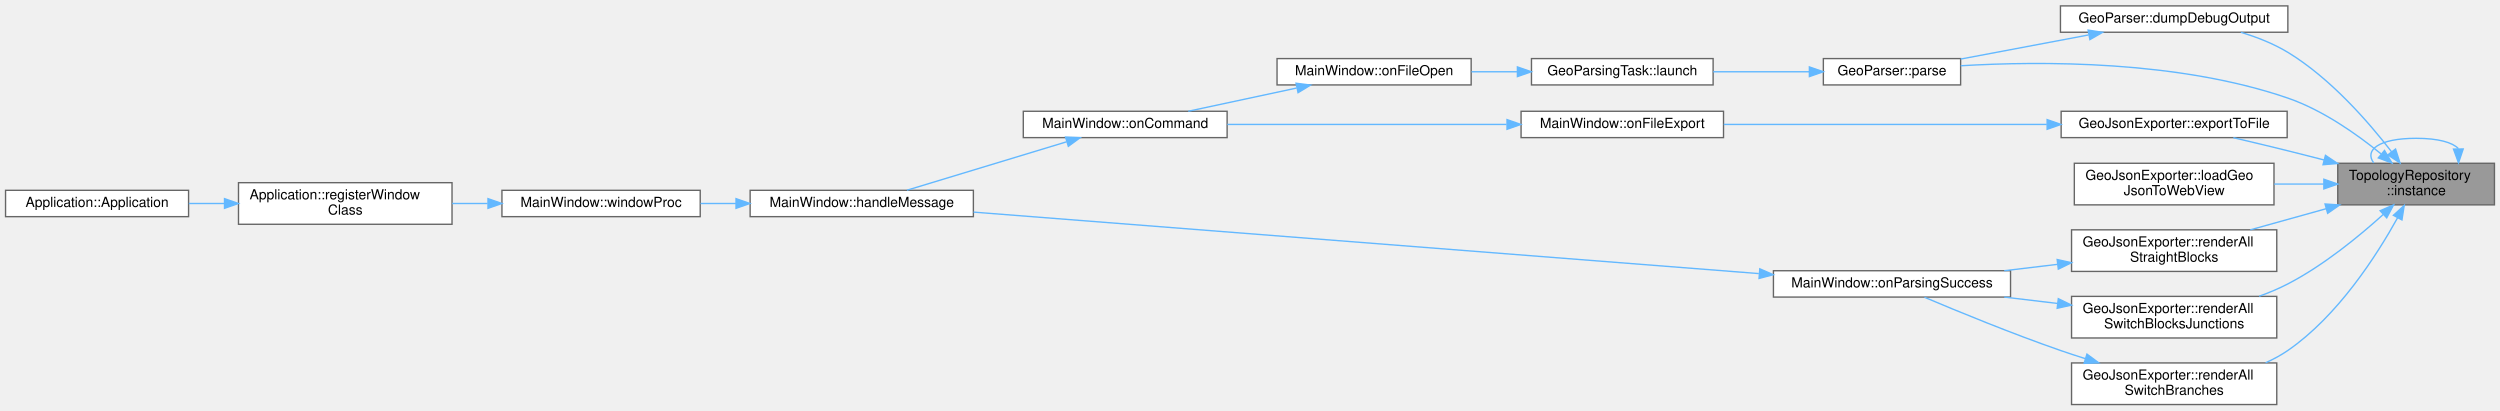
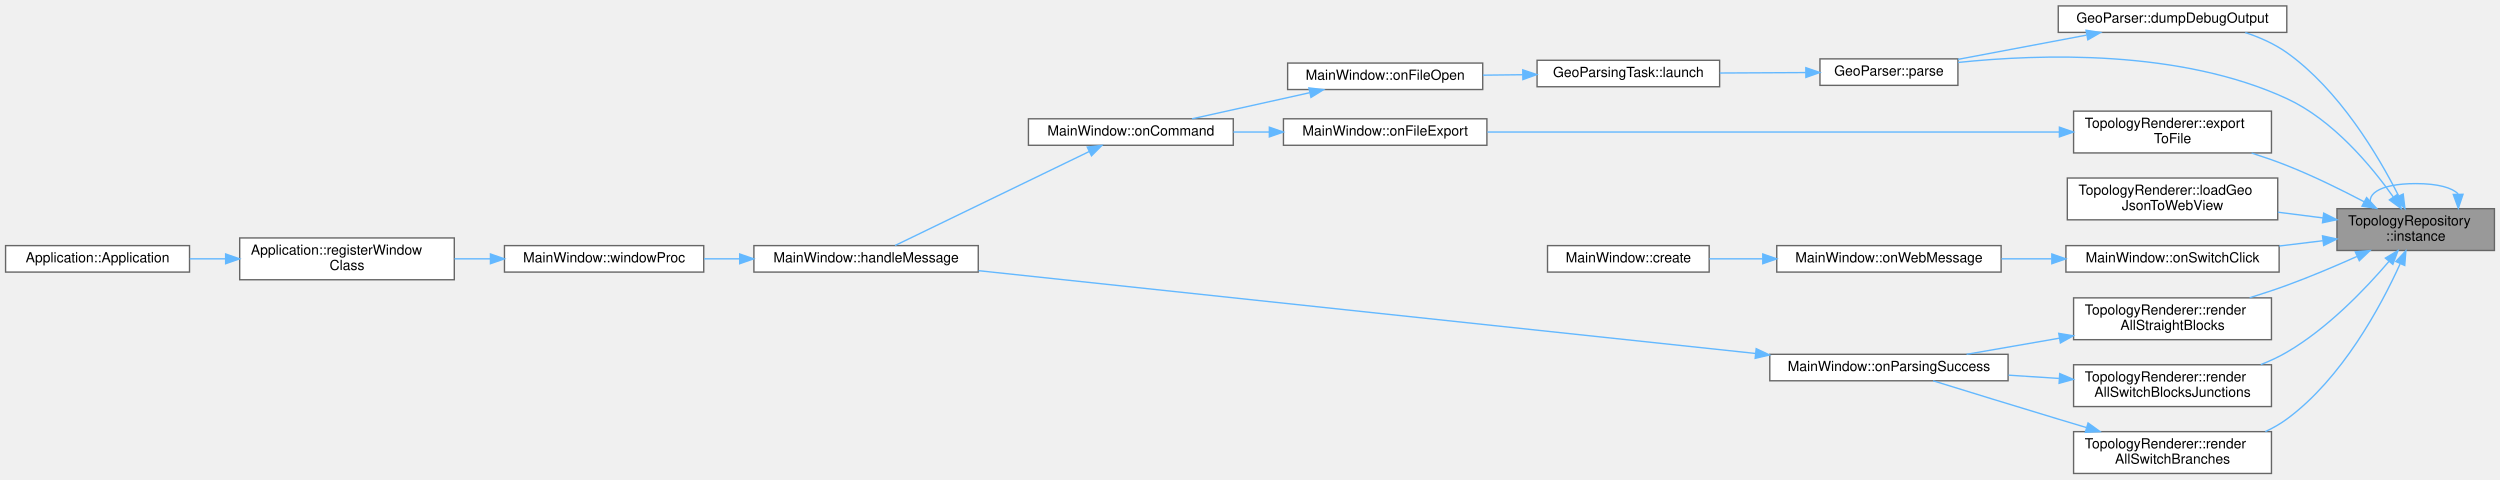
- <svg xmlns="http://www.w3.org/2000/svg" xmlns:xlink="http://www.w3.org/1999/xlink" width="1803pt" height="296pt" viewBox="0.00 0.00 1803.00 295.50">
-   <g id="graph0" class="graph" transform="scale(1 1) rotate(0) translate(4 291.5)">
+ <svg xmlns="http://www.w3.org/2000/svg" xmlns:xlink="http://www.w3.org/1999/xlink" width="1794pt" height="344pt" viewBox="0.00 0.00 1794.00 343.50">
+   <g id="graph0" class="graph" transform="scale(1 1) rotate(0) translate(4 339.5)">
    <g id="Node000001" class="node">
      <g id="a_Node000001">
        <a xlink:title="Retourne l'instance unique du repository (création paresseuse).">
-           <polygon fill="#999999" stroke="#666666" points="1795,-174 1682,-174 1682,-144 1795,-144 1795,-174" />
-           <text text-anchor="start" x="1690" y="-162" font-family="Helvetica,sans-Serif" font-size="10.00">TopologyRepository</text>
-           <text text-anchor="middle" x="1738.5" y="-151" font-family="Helvetica,sans-Serif" font-size="10.00">::instance</text>
+           <polygon fill="#999999" stroke="#666666" points="1786,-190 1673,-190 1673,-160 1786,-160 1786,-190" />
+           <text text-anchor="start" x="1681" y="-178" font-family="Helvetica,sans-Serif" font-size="10.00">TopologyRepository</text>
+           <text text-anchor="middle" x="1729.5" y="-167" font-family="Helvetica,sans-Serif" font-size="10.00">::instance</text>
        </a>
      </g>
    </g>
    <g id="edge13_Node000001_Node000001" class="edge">
      <g id="a_edge13_Node000001_Node000001">
        <a xlink:title=" ">
-           <path fill="none" stroke="#63b8ff" d="M1768.96,-184.6C1764.79,-188.97 1754.64,-192 1738.5,-192 1711.31,-192 1701.12,-183.41 1707.91,-174.28" />
-           <polygon fill="#63b8ff" stroke="#63b8ff" points="1772.46,-184.32 1769.09,-174.28 1765.46,-184.23 1772.46,-184.32" />
+           <path fill="none" stroke="#63b8ff" d="M1759.96,-200.6C1755.79,-204.97 1745.64,-208 1729.5,-208 1702.31,-208 1692.12,-199.41 1698.91,-190.28" />
+           <polygon fill="#63b8ff" stroke="#63b8ff" points="1763.46,-200.32 1760.09,-190.28 1756.46,-200.23 1763.46,-200.32" />
        </a>
      </g>
    </g>
    <g id="Node000002" class="node">
      <g id="a_Node000002">
        <a xlink:href="classGeoParser.html#a6b046fb217dd2d7240cde1aea4c9a5ec" target="_top" xlink:title="Dump détaillé des résultats dans les traces DEBUG.">
-           <polygon fill="white" stroke="#666666" points="1646,-287.5 1482,-287.5 1482,-268.5 1646,-268.5 1646,-287.5" />
-           <text text-anchor="middle" x="1564" y="-275.5" font-family="Helvetica,sans-Serif" font-size="10.00">GeoParser::dumpDebugOutput</text>
+           <polygon fill="white" stroke="#666666" points="1637,-335.5 1473,-335.5 1473,-316.5 1637,-316.5 1637,-335.5" />
+           <text text-anchor="middle" x="1555" y="-323.5" font-family="Helvetica,sans-Serif" font-size="10.00">GeoParser::dumpDebugOutput</text>
        </a>
      </g>
    </g>
    <g id="edge1_Node000001_Node000002" class="edge">
      <g id="a_edge1_Node000001_Node000002">
        <a xlink:title=" ">
-           <path fill="none" stroke="#63b8ff" d="M1720.86,-182.2C1704.23,-203.77 1676.75,-235.31 1646,-254 1635.72,-260.25 1623.72,-264.95 1612.15,-268.47" />
-           <polygon fill="#63b8ff" stroke="#63b8ff" points="1723.67,-184.28 1726.89,-174.19 1718.08,-180.07 1723.67,-184.28" />
+           <path fill="none" stroke="#63b8ff" d="M1717.2,-199.33C1702.65,-228.05 1674.66,-275.27 1637,-302 1628.15,-308.28 1617.65,-312.94 1607.19,-316.38" />
+           <polygon fill="#63b8ff" stroke="#63b8ff" points="1720.52,-200.53 1721.79,-190.01 1714.23,-197.44 1720.52,-200.53" />
        </a>
      </g>
    </g>
    <g id="Node000003" class="node">
      <g id="a_Node000003">
        <a xlink:href="classGeoParser.html#aa4acc69a49444b9aa06b2c028b2c1133" target="_top" xlink:title="Lance le pipeline complet.">
-           <polygon fill="white" stroke="#666666" points="1410,-249.5 1311,-249.5 1311,-230.5 1410,-230.5 1410,-249.5" />
-           <text text-anchor="middle" x="1360.5" y="-237.5" font-family="Helvetica,sans-Serif" font-size="10.00">GeoParser::parse</text>
-         </a>
-       </g>
-     </g>
-     <g id="edge15_Node000001_Node000003" class="edge">
-       <g id="a_edge15_Node000001_Node000003">
-         <a xlink:title=" ">
-           <path fill="none" stroke="#63b8ff" d="M1713.2,-180.78C1695.8,-194.96 1671.11,-212.37 1646,-221 1566.77,-248.24 1467.95,-247.76 1410.07,-244.32" />
-           <polygon fill="#63b8ff" stroke="#63b8ff" points="1715.71,-183.24 1721.12,-174.13 1711.21,-177.88 1715.71,-183.24" />
+           <polygon fill="white" stroke="#666666" points="1401,-297.5 1302,-297.5 1302,-278.5 1401,-278.5 1401,-297.5" />
+           <text text-anchor="middle" x="1351.5" y="-285.5" font-family="Helvetica,sans-Serif" font-size="10.00">GeoParser::parse</text>
+         </a>
+       </g>
+     </g>
+     <g id="edge18_Node000001_Node000003" class="edge">
+       <g id="a_edge18_Node000001_Node000003">
+         <a xlink:title=" ">
+           <path fill="none" stroke="#63b8ff" d="M1713.44,-198.38C1697.48,-220.91 1670.04,-253.74 1637,-269 1560.49,-304.35 1459.92,-301.08 1401.13,-294.93" />
+           <polygon fill="#63b8ff" stroke="#63b8ff" points="1716.4,-200.25 1719.18,-190.03 1710.63,-196.29 1716.4,-200.25" />
        </a>
      </g>
    </g>
    <g id="Node000011" class="node">
      <g id="a_Node000011">
-         <a xlink:href="classGeoJsonExporter.html#a933abb8a4cbc84d34ced90a170d170d3" target="_top" xlink:title="Exporte la topologie ferroviaire dans un fichier GeoJSON.">
-           <polygon fill="white" stroke="#666666" points="1645.5,-211.5 1482.5,-211.5 1482.5,-192.5 1645.5,-192.5 1645.5,-211.5" />
-           <text text-anchor="middle" x="1564" y="-199.5" font-family="Helvetica,sans-Serif" font-size="10.00">GeoJsonExporter::exportToFile</text>
+         <a xlink:href="classTopologyRenderer.html#a5691412733606ec4139cac02585bd718" target="_top" xlink:title="Exporte la topologie ferroviaire dans un fichier GeoJSON.">
+           <polygon fill="white" stroke="#666666" points="1626,-260 1484,-260 1484,-230 1626,-230 1626,-260" />
+           <text text-anchor="start" x="1492" y="-248" font-family="Helvetica,sans-Serif" font-size="10.00">TopologyRenderer::export</text>
+           <text text-anchor="middle" x="1555" y="-237" font-family="Helvetica,sans-Serif" font-size="10.00">ToFile</text>
        </a>
      </g>
    </g>
    <g id="edge10_Node000001_Node000011" class="edge">
      <g id="a_edge10_Node000001_Node000011">
        <a xlink:title=" ">
-           <path fill="none" stroke="#63b8ff" d="M1672.1,-176.38C1663.33,-178.64 1654.45,-180.9 1646,-183 1633.24,-186.17 1619.32,-189.49 1606.67,-192.44" />
-           <polygon fill="#63b8ff" stroke="#63b8ff" points="1673.11,-179.73 1681.91,-173.83 1671.36,-172.95 1673.11,-179.73" />
+           <path fill="none" stroke="#63b8ff" d="M1692.63,-194.89C1676.02,-203.62 1655.83,-213.55 1637,-221 1628.95,-224.19 1620.31,-227.18 1611.78,-229.9" />
+           <polygon fill="#63b8ff" stroke="#63b8ff" points="1694.27,-197.98 1701.46,-190.19 1690.98,-191.8 1694.27,-197.98" />
        </a>
      </g>
    </g>
    <g id="Node000013" class="node">
      <g id="a_Node000013">
-         <a xlink:href="classGeoJsonExporter.html#a7f60c7ba7d8578832e4461fe50de931d" target="_top" xlink:title="Génère le script JavaScript d'injection GeoJSON dans le WebView.">
-           <polygon fill="white" stroke="#666666" points="1636,-174 1492,-174 1492,-144 1636,-144 1636,-174" />
-           <text text-anchor="start" x="1500" y="-162" font-family="Helvetica,sans-Serif" font-size="10.00">GeoJsonExporter::loadGeo</text>
-           <text text-anchor="middle" x="1564" y="-151" font-family="Helvetica,sans-Serif" font-size="10.00">JsonToWebView</text>
+         <a xlink:href="classTopologyRenderer.html#a53552ac3e53137c8510496ae2de4a4d8" target="_top" xlink:title="Génère le script JavaScript d'injection GeoJSON dans le WebView.">
+           <polygon fill="white" stroke="#666666" points="1630.5,-212 1479.5,-212 1479.5,-182 1630.5,-182 1630.5,-212" />
+           <text text-anchor="start" x="1487.5" y="-200" font-family="Helvetica,sans-Serif" font-size="10.00">TopologyRenderer::loadGeo</text>
+           <text text-anchor="middle" x="1555" y="-189" font-family="Helvetica,sans-Serif" font-size="10.00">JsonToWebView</text>
        </a>
      </g>
    </g>
    <g id="edge14_Node000001_Node000013" class="edge">
      <g id="a_edge14_Node000001_Node000013">
        <a xlink:title=" ">
-           <path fill="none" stroke="#63b8ff" d="M1671.88,-159C1660.21,-159 1648.01,-159 1636.2,-159" />
-           <polygon fill="#63b8ff" stroke="#63b8ff" points="1671.97,-162.5 1681.97,-159 1671.97,-155.5 1671.97,-162.5" />
+           <path fill="none" stroke="#63b8ff" d="M1662.99,-183.36C1652.41,-184.7 1641.39,-186.11 1630.61,-187.48" />
+           <polygon fill="#63b8ff" stroke="#63b8ff" points="1663.49,-186.82 1672.97,-182.08 1662.61,-179.88 1663.49,-186.82" />
        </a>
      </g>
    </g>
    <g id="Node000014" class="node">
      <g id="a_Node000014">
-         <a xlink:href="classGeoJsonExporter.html#a9e109a8b505798f99c5aa2bd6fb538a3" target="_top" xlink:title="Efface puis redessine tous les StraightBlocks.">
-           <polygon fill="white" stroke="#666666" points="1638,-126 1490,-126 1490,-96 1638,-96 1638,-126" />
-           <text text-anchor="start" x="1498" y="-114" font-family="Helvetica,sans-Serif" font-size="10.00">GeoJsonExporter::renderAll</text>
-           <text text-anchor="middle" x="1564" y="-103" font-family="Helvetica,sans-Serif" font-size="10.00">StraightBlocks</text>
-         </a>
-       </g>
-     </g>
-     <g id="edge16_Node000001_Node000014" class="edge">
-       <g id="a_edge16_Node000001_Node000014">
-         <a xlink:title=" ">
-           <path fill="none" stroke="#63b8ff" d="M1673.57,-141.21C1655.6,-136.21 1636.24,-130.82 1618.91,-126" />
-           <polygon fill="#63b8ff" stroke="#63b8ff" points="1672.82,-144.64 1683.39,-143.94 1674.7,-137.89 1672.82,-144.64" />
-         </a>
-       </g>
-     </g>
-     <g id="Node000016" class="node">
-       <g id="a_Node000016">
-         <a xlink:href="classGeoJsonExporter.html#adbde98ddc849360ec945d84bde02d504" target="_top" xlink:title="Efface puis redessine tous les marqueurs de jonction.">
-           <polygon fill="white" stroke="#666666" points="1638,-78 1490,-78 1490,-48 1638,-48 1638,-78" />
-           <text text-anchor="start" x="1498" y="-66" font-family="Helvetica,sans-Serif" font-size="10.00">GeoJsonExporter::renderAll</text>
-           <text text-anchor="middle" x="1564" y="-55" font-family="Helvetica,sans-Serif" font-size="10.00">SwitchBlocksJunctions</text>
-         </a>
-       </g>
-     </g>
-     <g id="edge19_Node000001_Node000016" class="edge">
-       <g id="a_edge19_Node000001_Node000016">
-         <a xlink:title=" ">
-           <path fill="none" stroke="#63b8ff" d="M1714.79,-137.09C1697.25,-121.22 1671.69,-100.29 1646,-87 1639.49,-83.63 1632.43,-80.66 1625.28,-78.07" />
-           <polygon fill="#63b8ff" stroke="#63b8ff" points="1712.54,-139.77 1722.26,-143.98 1717.29,-134.63 1712.54,-139.77" />
+         <a xlink:href="classMainWindow.html#a242d9acf230544637908fc2cf31f1284" target="_top" xlink:title="Met à jour l'état opérationnel d'un SwitchBlock après un clic.">
+           <polygon fill="white" stroke="#666666" points="1631.5,-163.5 1478.5,-163.5 1478.5,-144.5 1631.5,-144.5 1631.5,-163.5" />
+           <text text-anchor="middle" x="1555" y="-151.5" font-family="Helvetica,sans-Serif" font-size="10.00">MainWindow::onSwitchClick</text>
+         </a>
+       </g>
+     </g>
+     <g id="edge15_Node000001_Node000014" class="edge">
+       <g id="a_edge15_Node000001_Node000014">
+         <a xlink:title=" ">
+           <path fill="none" stroke="#63b8ff" d="M1662.89,-167.01C1652.65,-165.77 1641.99,-164.47 1631.55,-163.2" />
+           <polygon fill="#63b8ff" stroke="#63b8ff" points="1662.62,-170.51 1672.97,-168.24 1663.47,-163.56 1662.62,-170.51" />
        </a>
      </g>
    </g>
    <g id="Node000017" class="node">
      <g id="a_Node000017">
-         <a xlink:href="classGeoJsonExporter.html#a75d6c6a4354d06d04a700b58d69e869f" target="_top" xlink:title="Efface puis redessine les branches de tous les switches.">
-           <polygon fill="white" stroke="#666666" points="1638,-30 1490,-30 1490,0 1638,0 1638,-30" />
-           <text text-anchor="start" x="1498" y="-18" font-family="Helvetica,sans-Serif" font-size="10.00">GeoJsonExporter::renderAll</text>
-           <text text-anchor="middle" x="1564" y="-7" font-family="Helvetica,sans-Serif" font-size="10.00">SwitchBranches</text>
-         </a>
-       </g>
-     </g>
-     <g id="edge21_Node000001_Node000017" class="edge">
-       <g id="a_edge21_Node000001_Node000017">
-         <a xlink:title=" ">
-           <path fill="none" stroke="#63b8ff" d="M1725.15,-134.71C1710.07,-107.48 1682.08,-63.88 1646,-39 1641.05,-35.59 1635.61,-32.65 1629.96,-30.13" />
-           <polygon fill="#63b8ff" stroke="#63b8ff" points="1722.11,-136.46 1729.93,-143.61 1728.28,-133.14 1722.11,-136.46" />
+         <a xlink:href="classTopologyRenderer.html#ad8b9e3a9eddc5ee5835f1b6028fd2633" target="_top" xlink:title="Efface puis redessine tous les StraightBlocks.">
+           <polygon fill="white" stroke="#666666" points="1626,-126 1484,-126 1484,-96 1626,-96 1626,-126" />
+           <text text-anchor="start" x="1492" y="-114" font-family="Helvetica,sans-Serif" font-size="10.00">TopologyRenderer::render</text>
+           <text text-anchor="middle" x="1555" y="-103" font-family="Helvetica,sans-Serif" font-size="10.00">AllStraightBlocks</text>
+         </a>
+       </g>
+     </g>
+     <g id="edge19_Node000001_Node000017" class="edge">
+       <g id="a_edge19_Node000001_Node000017">
+         <a xlink:title=" ">
+           <path fill="none" stroke="#63b8ff" d="M1687.35,-155.71C1671.75,-148.75 1653.72,-141.11 1637,-135 1628.46,-131.88 1619.3,-128.87 1610.33,-126.09" />
+           <polygon fill="#63b8ff" stroke="#63b8ff" points="1686.16,-159.02 1696.71,-159.94 1689.04,-152.64 1686.16,-159.02" />
+         </a>
+       </g>
+     </g>
+     <g id="Node000019" class="node">
+       <g id="a_Node000019">
+         <a xlink:href="classTopologyRenderer.html#adc1a75eb69d37d7b15c7dc013fa32f0d" target="_top" xlink:title="Efface puis redessine tous les marqueurs de jonction.">
+           <polygon fill="white" stroke="#666666" points="1626,-78 1484,-78 1484,-48 1626,-48 1626,-78" />
+           <text text-anchor="start" x="1492" y="-66" font-family="Helvetica,sans-Serif" font-size="10.00">TopologyRenderer::render</text>
+           <text text-anchor="middle" x="1555" y="-55" font-family="Helvetica,sans-Serif" font-size="10.00">AllSwitchBlocksJunctions</text>
+         </a>
+       </g>
+     </g>
+     <g id="edge22_Node000001_Node000019" class="edge">
+       <g id="a_edge22_Node000001_Node000019">
+         <a xlink:title=" ">
+           <path fill="none" stroke="#63b8ff" d="M1710.41,-152.28C1693.42,-132.38 1666.3,-104.05 1637,-87 1631.17,-83.61 1624.82,-80.66 1618.32,-78.1" />
+           <polygon fill="#63b8ff" stroke="#63b8ff" points="1707.73,-154.54 1716.83,-159.97 1713.11,-150.05 1707.73,-154.54" />
+         </a>
+       </g>
+     </g>
+     <g id="Node000020" class="node">
+       <g id="a_Node000020">
+         <a xlink:href="classTopologyRenderer.html#a82bdf3d4be07c75f7ff3e637b17d5f67" target="_top" xlink:title="Efface puis redessine les branches de tous les switches.">
+           <polygon fill="white" stroke="#666666" points="1626,-30 1484,-30 1484,0 1626,0 1626,-30" />
+           <text text-anchor="start" x="1492" y="-18" font-family="Helvetica,sans-Serif" font-size="10.00">TopologyRenderer::render</text>
+           <text text-anchor="middle" x="1555" y="-7" font-family="Helvetica,sans-Serif" font-size="10.00">AllSwitchBranches</text>
+         </a>
+       </g>
+     </g>
+     <g id="edge24_Node000001_Node000020" class="edge">
+       <g id="a_edge24_Node000001_Node000020">
+         <a xlink:title=" ">
+           <path fill="none" stroke="#63b8ff" d="M1718.28,-150.3C1704.36,-119.7 1676.57,-68.05 1637,-39 1632.27,-35.53 1627.04,-32.56 1621.59,-30.01" />
+           <polygon fill="#63b8ff" stroke="#63b8ff" points="1715.23,-152.07 1722.46,-159.81 1721.64,-149.25 1715.23,-152.07" />
        </a>
      </g>
    </g>
    <g id="edge2_Node000002_Node000003" class="edge">
      <g id="a_edge2_Node000002_Node000003">
        <a xlink:title=" ">
-           <path fill="none" stroke="#63b8ff" d="M1502.22,-266.54C1472.7,-260.97 1437.72,-254.37 1410.02,-249.15" />
-           <polygon fill="#63b8ff" stroke="#63b8ff" points="1501.94,-270.05 1512.41,-268.46 1503.23,-263.17 1501.94,-270.05" />
+           <path fill="none" stroke="#63b8ff" d="M1493.22,-314.54C1463.7,-308.97 1428.72,-302.37 1401.02,-297.15" />
+           <polygon fill="#63b8ff" stroke="#63b8ff" points="1492.94,-318.05 1503.41,-316.46 1494.23,-311.17 1492.94,-318.05" />
        </a>
      </g>
    </g>
    <g id="Node000004" class="node">
      <g id="a_Node000004">
        <a xlink:href="classGeoParsingTask.html#affe9d461e96e029708ced380b63da972" target="_top" xlink:title="Lance le parsing GeoJSON dans un thread séparé et détaché.">
-           <polygon fill="white" stroke="#666666" points="1231.5,-249.5 1100.5,-249.5 1100.5,-230.5 1231.5,-230.5 1231.5,-249.5" />
-           <text text-anchor="middle" x="1166" y="-237.5" font-family="Helvetica,sans-Serif" font-size="10.00">GeoParsingTask::launch</text>
+           <polygon fill="white" stroke="#666666" points="1230,-296.5 1099,-296.5 1099,-277.5 1230,-277.5 1230,-296.5" />
+           <text text-anchor="middle" x="1164.5" y="-284.5" font-family="Helvetica,sans-Serif" font-size="10.00">GeoParsingTask::launch</text>
        </a>
      </g>
    </g>
    <g id="edge3_Node000003_Node000004" class="edge">
      <g id="a_edge3_Node000003_Node000004">
        <a xlink:title=" ">
-           <path fill="none" stroke="#63b8ff" d="M1300.78,-240C1278.9,-240 1253.95,-240 1231.57,-240" />
-           <polygon fill="#63b8ff" stroke="#63b8ff" points="1300.92,-243.5 1310.92,-240 1300.92,-236.5 1300.92,-243.5" />
+           <path fill="none" stroke="#63b8ff" d="M1291.86,-287.68C1272.22,-287.58 1250.21,-287.46 1230.14,-287.35" />
+           <polygon fill="#63b8ff" stroke="#63b8ff" points="1291.87,-291.18 1301.89,-287.74 1291.91,-284.18 1291.87,-291.18" />
        </a>
      </g>
    </g>
    <g id="Node000005" class="node">
      <g id="a_Node000005">
        <a xlink:href="classMainWindow.html#a889cc45fb741e12015f4af9f01acaa96" target="_top" xlink:title="Ouvre le sélecteur de fichier et lance le parsing asynchrone.">
-           <polygon fill="white" stroke="#666666" points="1057,-249.5 917,-249.5 917,-230.5 1057,-230.5 1057,-249.5" />
-           <text text-anchor="middle" x="987" y="-237.5" font-family="Helvetica,sans-Serif" font-size="10.00">MainWindow::onFileOpen</text>
+           <polygon fill="white" stroke="#666666" points="1060,-294.5 920,-294.5 920,-275.5 1060,-275.5 1060,-294.5" />
+           <text text-anchor="middle" x="990" y="-282.5" font-family="Helvetica,sans-Serif" font-size="10.00">MainWindow::onFileOpen</text>
        </a>
      </g>
    </g>
    <g id="edge4_Node000004_Node000005" class="edge">
      <g id="a_edge4_Node000004_Node000005">
        <a xlink:title=" ">
-           <path fill="none" stroke="#63b8ff" d="M1090.03,-240C1079.15,-240 1068,-240 1057.25,-240" />
-           <polygon fill="#63b8ff" stroke="#63b8ff" points="1090.35,-243.5 1100.35,-240 1090.35,-236.5 1090.35,-243.5" />
+           <path fill="none" stroke="#63b8ff" d="M1088.6,-286.13C1079.14,-286.02 1069.49,-285.91 1060.13,-285.8" />
+           <polygon fill="#63b8ff" stroke="#63b8ff" points="1088.74,-289.63 1098.78,-286.25 1088.82,-282.63 1088.74,-289.63" />
        </a>
      </g>
    </g>
    <g id="Node000006" class="node">
      <g id="a_Node000006">
        <a xlink:href="classMainWindow.html#afbecf0f64f48c5c868168884bab52356" target="_top" xlink:title="Gère les commandes menu (WM_COMMAND).">
-           <polygon fill="white" stroke="#666666" points="881,-211.5 734,-211.5 734,-192.5 881,-192.5 881,-211.5" />
-           <text text-anchor="middle" x="807.5" y="-199.5" font-family="Helvetica,sans-Serif" font-size="10.00">MainWindow::onCommand</text>
+           <polygon fill="white" stroke="#666666" points="881,-254.5 734,-254.5 734,-235.5 881,-235.5 881,-254.5" />
+           <text text-anchor="middle" x="807.5" y="-242.5" font-family="Helvetica,sans-Serif" font-size="10.00">MainWindow::onCommand</text>
        </a>
      </g>
    </g>
    <g id="edge5_Node000005_Node000006" class="edge">
      <g id="a_edge5_Node000005_Node000006">
        <a xlink:title=" ">
-           <path fill="none" stroke="#63b8ff" d="M931.1,-228.25C906,-222.87 876.66,-216.59 852.97,-211.52" />
-           <polygon fill="#63b8ff" stroke="#63b8ff" points="930.7,-231.74 941.21,-230.41 932.16,-224.9 930.7,-231.74" />
+           <path fill="none" stroke="#63b8ff" d="M935.74,-273.2C908.85,-267.24 876.66,-260.1 851.38,-254.5" />
+           <polygon fill="#63b8ff" stroke="#63b8ff" points="935.25,-276.67 945.77,-275.42 936.76,-269.84 935.25,-276.67" />
        </a>
      </g>
    </g>
    <g id="Node000007" class="node">
      <g id="a_Node000007">
        <a xlink:href="classMainWindow.html#ab85682874f3ab5dfa81f782f889d8556" target="_top" xlink:title="Dispatcher principal des messages de la fenêtre.">
-           <polygon fill="white" stroke="#666666" points="698,-154.5 537,-154.5 537,-135.5 698,-135.5 698,-154.5" />
-           <text text-anchor="middle" x="617.5" y="-142.5" font-family="Helvetica,sans-Serif" font-size="10.00">MainWindow::handleMessage</text>
+           <polygon fill="white" stroke="#666666" points="698,-163.5 537,-163.5 537,-144.5 698,-144.5 698,-163.5" />
+           <text text-anchor="middle" x="617.5" y="-151.5" font-family="Helvetica,sans-Serif" font-size="10.00">MainWindow::handleMessage</text>
        </a>
      </g>
    </g>
    <g id="edge6_Node000006_Node000007" class="edge">
      <g id="a_edge6_Node000006_Node000007">
        <a xlink:title=" ">
-           <path fill="none" stroke="#63b8ff" d="M765.21,-189.48C730.52,-178.96 681.69,-164.16 650.07,-154.57" />
-           <polygon fill="#63b8ff" stroke="#63b8ff" points="764.45,-192.91 775.03,-192.46 766.48,-186.21 764.45,-192.91" />
+           <path fill="none" stroke="#63b8ff" d="M777.58,-231C738.96,-212.31 671.58,-179.69 638.28,-163.57" />
+           <polygon fill="#63b8ff" stroke="#63b8ff" points="776.21,-234.23 786.74,-235.43 779.26,-227.93 776.21,-234.23" />
        </a>
      </g>
    </g>
    <g id="Node000008" class="node">
      <g id="a_Node000008">
        <a xlink:href="classMainWindow.html#a332648d0a0caec8070b05bc27bb9a14b" target="_top" xlink:title="Procédure de fenêtre statique, point d'entrée imposé par Win32.">
-           <polygon fill="white" stroke="#666666" points="501,-154.5 358,-154.5 358,-135.5 501,-135.5 501,-154.5" />
-           <text text-anchor="middle" x="429.5" y="-142.5" font-family="Helvetica,sans-Serif" font-size="10.00">MainWindow::windowProc</text>
+           <polygon fill="white" stroke="#666666" points="501,-163.5 358,-163.5 358,-144.5 501,-144.5 501,-163.5" />
+           <text text-anchor="middle" x="429.5" y="-151.5" font-family="Helvetica,sans-Serif" font-size="10.00">MainWindow::windowProc</text>
        </a>
      </g>
    </g>
    <g id="edge7_Node000007_Node000008" class="edge">
      <g id="a_edge7_Node000007_Node000008">
        <a xlink:title=" ">
-           <path fill="none" stroke="#63b8ff" d="M526.77,-145C518.2,-145 509.58,-145 501.22,-145" />
-           <polygon fill="#63b8ff" stroke="#63b8ff" points="526.81,-148.5 536.81,-145 526.81,-141.5 526.81,-148.5" />
+           <path fill="none" stroke="#63b8ff" d="M526.77,-154C518.2,-154 509.58,-154 501.22,-154" />
+           <polygon fill="#63b8ff" stroke="#63b8ff" points="526.81,-157.5 536.81,-154 526.81,-150.5 526.81,-157.5" />
        </a>
      </g>
    </g>
    <g id="Node000009" class="node">
      <g id="a_Node000009">
        <a xlink:href="classApplication.html#a0bda40de108938fd29374335bf4eac71" target="_top" xlink:title="Enregistre la classe de fenêtre Win32 (WNDCLASSEXW).">
-           <polygon fill="white" stroke="#666666" points="322,-160 168,-160 168,-130 322,-130 322,-160" />
-           <text text-anchor="start" x="176" y="-148" font-family="Helvetica,sans-Serif" font-size="10.00">Application::registerWindow</text>
-           <text text-anchor="middle" x="245" y="-137" font-family="Helvetica,sans-Serif" font-size="10.00">Class</text>
+           <polygon fill="white" stroke="#666666" points="322,-169 168,-169 168,-139 322,-139 322,-169" />
+           <text text-anchor="start" x="176" y="-157" font-family="Helvetica,sans-Serif" font-size="10.00">Application::registerWindow</text>
+           <text text-anchor="middle" x="245" y="-146" font-family="Helvetica,sans-Serif" font-size="10.00">Class</text>
        </a>
      </g>
    </g>
    <g id="edge8_Node000008_Node000009" class="edge">
      <g id="a_edge8_Node000008_Node000009">
        <a xlink:title=" ">
-           <path fill="none" stroke="#63b8ff" d="M347.66,-145C339.17,-145 330.56,-145 322.12,-145" />
-           <polygon fill="#63b8ff" stroke="#63b8ff" points="347.94,-148.5 357.94,-145 347.94,-141.5 347.94,-148.5" />
+           <path fill="none" stroke="#63b8ff" d="M347.66,-154C339.17,-154 330.56,-154 322.12,-154" />
+           <polygon fill="#63b8ff" stroke="#63b8ff" points="347.94,-157.5 357.94,-154 347.94,-150.5 347.94,-157.5" />
        </a>
      </g>
    </g>
    <g id="Node000010" class="node">
      <g id="a_Node000010">
        <a xlink:href="classApplication.html#a719cf091afd2276d52f9a58e4962ebfb" target="_top" xlink:title="Construit l'application et enregistre la classe de fenêtre.">
-           <polygon fill="white" stroke="#666666" points="132,-154.5 0,-154.5 0,-135.5 132,-135.5 132,-154.5" />
-           <text text-anchor="middle" x="66" y="-142.5" font-family="Helvetica,sans-Serif" font-size="10.00">Application::Application</text>
+           <polygon fill="white" stroke="#666666" points="132,-163.5 0,-163.5 0,-144.5 132,-144.5 132,-163.5" />
+           <text text-anchor="middle" x="66" y="-151.5" font-family="Helvetica,sans-Serif" font-size="10.00">Application::Application</text>
        </a>
      </g>
    </g>
    <g id="edge9_Node000009_Node000010" class="edge">
      <g id="a_edge9_Node000009_Node000010">
        <a xlink:title=" ">
-           <path fill="none" stroke="#63b8ff" d="M157.82,-145C149.19,-145 140.53,-145 132.18,-145" />
-           <polygon fill="#63b8ff" stroke="#63b8ff" points="157.91,-148.5 167.91,-145 157.91,-141.5 157.91,-148.5" />
+           <path fill="none" stroke="#63b8ff" d="M157.82,-154C149.19,-154 140.53,-154 132.18,-154" />
+           <polygon fill="#63b8ff" stroke="#63b8ff" points="157.91,-157.5 167.91,-154 157.91,-150.5 157.91,-157.5" />
        </a>
      </g>
    </g>
    <g id="Node000012" class="node">
      <g id="a_Node000012">
        <a xlink:href="classMainWindow.html#a4429f521642e48894e0efce5b41bd0ae" target="_top" xlink:title="Ouvre le dialogue d'exportation et déclenche l'export GeoJSON.">
-           <polygon fill="white" stroke="#666666" points="1239,-211.5 1093,-211.5 1093,-192.5 1239,-192.5 1239,-211.5" />
-           <text text-anchor="middle" x="1166" y="-199.5" font-family="Helvetica,sans-Serif" font-size="10.00">MainWindow::onFileExport</text>
+           <polygon fill="white" stroke="#666666" points="1063,-254.5 917,-254.5 917,-235.5 1063,-235.5 1063,-254.5" />
+           <text text-anchor="middle" x="990" y="-242.5" font-family="Helvetica,sans-Serif" font-size="10.00">MainWindow::onFileExport</text>
        </a>
      </g>
    </g>
    <g id="edge11_Node000011_Node000012" class="edge">
      <g id="a_edge11_Node000011_Node000012">
        <a xlink:title=" ">
-           <path fill="none" stroke="#63b8ff" d="M1472.15,-202C1401.44,-202 1304.64,-202 1239.18,-202" />
-           <polygon fill="#63b8ff" stroke="#63b8ff" points="1472.39,-205.5 1482.39,-202 1472.39,-198.5 1472.39,-205.5" />
+           <path fill="none" stroke="#63b8ff" d="M1473.82,-245C1364.11,-245 1168.86,-245 1063.39,-245" />
+           <polygon fill="#63b8ff" stroke="#63b8ff" points="1473.83,-248.5 1483.83,-245 1473.83,-241.5 1473.83,-248.5" />
        </a>
      </g>
    </g>
    <g id="edge12_Node000012_Node000006" class="edge">
      <g id="a_edge12_Node000012_Node000006">
        <a xlink:title=" ">
-           <path fill="none" stroke="#63b8ff" d="M1082.51,-202C1021.63,-202 939.56,-202 881.15,-202" />
-           <polygon fill="#63b8ff" stroke="#63b8ff" points="1082.86,-205.5 1092.86,-202 1082.86,-198.5 1082.86,-205.5" />
+           <path fill="none" stroke="#63b8ff" d="M906.86,-245C898.26,-245 889.57,-245 881.09,-245" />
+           <polygon fill="#63b8ff" stroke="#63b8ff" points="906.88,-248.5 916.88,-245 906.88,-241.5 906.88,-248.5" />
        </a>
      </g>
    </g>
    <g id="Node000015" class="node">
      <g id="a_Node000015">
+         <a xlink:href="classMainWindow.html#a6e84464d583e27d6f978385b22a5945f" target="_top" xlink:title="Dispatcher principal des messages JSON reçus depuis Leaflet.">
+           <polygon fill="white" stroke="#666666" points="1432,-163.5 1271,-163.5 1271,-144.5 1432,-144.5 1432,-163.5" />
+           <text text-anchor="middle" x="1351.5" y="-151.5" font-family="Helvetica,sans-Serif" font-size="10.00">MainWindow::onWebMessage</text>
+         </a>
+       </g>
+     </g>
+     <g id="edge16_Node000014_Node000015" class="edge">
+       <g id="a_edge16_Node000014_Node000015">
+         <a xlink:title=" ">
+           <path fill="none" stroke="#63b8ff" d="M1468.04,-154C1456.16,-154 1444,-154 1432.23,-154" />
+           <polygon fill="#63b8ff" stroke="#63b8ff" points="1468.4,-157.5 1478.4,-154 1468.4,-150.5 1468.4,-157.5" />
+         </a>
+       </g>
+     </g>
+     <g id="Node000016" class="node">
+       <g id="a_Node000016">
+         <a xlink:href="classMainWindow.html#a627d9feed19c3096079d91d6d38b9bf9" target="_top" xlink:title="Crée et affiche la fenêtre Win32, puis initialise la ProgressBar.">
+           <polygon fill="white" stroke="#666666" points="1222.5,-163.5 1106.5,-163.5 1106.5,-144.5 1222.5,-144.5 1222.5,-163.5" />
+           <text text-anchor="middle" x="1164.5" y="-151.5" font-family="Helvetica,sans-Serif" font-size="10.00">MainWindow::create</text>
+         </a>
+       </g>
+     </g>
+     <g id="edge17_Node000015_Node000016" class="edge">
+       <g id="a_edge17_Node000015_Node000016">
+         <a xlink:title=" ">
+           <path fill="none" stroke="#63b8ff" d="M1260.63,-154C1247.69,-154 1234.69,-154 1222.63,-154" />
+           <polygon fill="#63b8ff" stroke="#63b8ff" points="1260.97,-157.5 1270.97,-154 1260.97,-150.5 1260.97,-157.5" />
+         </a>
+       </g>
+     </g>
+     <g id="Node000018" class="node">
+       <g id="a_Node000018">
        <a xlink:href="classMainWindow.html#a90cae565f67d1291d690d974547041a0" target="_top" xlink:title="Gère la fin réussie du parsing (WM_PARSING_SUCCESS).">
-           <polygon fill="white" stroke="#666666" points="1446,-96.5 1275,-96.5 1275,-77.5 1446,-77.5 1446,-96.5" />
-           <text text-anchor="middle" x="1360.5" y="-84.5" font-family="Helvetica,sans-Serif" font-size="10.00">MainWindow::onParsingSuccess</text>
-         </a>
-       </g>
-     </g>
-     <g id="edge17_Node000014_Node000015" class="edge">
-       <g id="a_edge17_Node000014_Node000015">
-         <a xlink:title=" ">
-           <path fill="none" stroke="#63b8ff" d="M1479.88,-101.1C1467.17,-99.59 1454.07,-98.03 1441.43,-96.52" />
-           <polygon fill="#63b8ff" stroke="#63b8ff" points="1479.63,-104.59 1489.97,-102.3 1480.45,-97.64 1479.63,-104.59" />
-         </a>
-       </g>
-     </g>
-     <g id="edge18_Node000015_Node000007" class="edge">
-       <g id="a_edge18_Node000015_Node000007">
-         <a xlink:title=" ">
-           <path fill="none" stroke="#63b8ff" d="M1264.47,-94.44C1116.97,-105.98 835.6,-128.01 698.11,-138.77" />
-           <polygon fill="#63b8ff" stroke="#63b8ff" points="1265.16,-97.89 1274.86,-93.63 1264.62,-90.92 1265.16,-97.89" />
-         </a>
-       </g>
-     </g>
-     <g id="edge20_Node000016_Node000015" class="edge">
-       <g id="a_edge20_Node000016_Node000015">
-         <a xlink:title=" ">
-           <path fill="none" stroke="#63b8ff" d="M1479.88,-72.9C1467.17,-74.41 1454.07,-75.97 1441.43,-77.48" />
-           <polygon fill="#63b8ff" stroke="#63b8ff" points="1480.45,-76.36 1489.97,-71.7 1479.63,-69.41 1480.45,-76.36" />
-         </a>
-       </g>
-     </g>
-     <g id="edge22_Node000017_Node000015" class="edge">
-       <g id="a_edge22_Node000017_Node000015">
-         <a xlink:title=" ">
-           <path fill="none" stroke="#63b8ff" d="M1500.03,-33.05C1493.91,-34.98 1487.82,-36.98 1482,-39 1447.32,-51.02 1407.95,-67.19 1383.92,-77.36" />
-           <polygon fill="#63b8ff" stroke="#63b8ff" points="1501.11,-36.37 1509.62,-30.06 1499.04,-29.69 1501.11,-36.37" />
+           <polygon fill="white" stroke="#666666" points="1437,-85.5 1266,-85.5 1266,-66.5 1437,-66.5 1437,-85.5" />
+           <text text-anchor="middle" x="1351.5" y="-73.5" font-family="Helvetica,sans-Serif" font-size="10.00">MainWindow::onParsingSuccess</text>
+         </a>
+       </g>
+     </g>
+     <g id="edge20_Node000017_Node000018" class="edge">
+       <g id="a_edge20_Node000017_Node000018">
+         <a xlink:title=" ">
+           <path fill="none" stroke="#63b8ff" d="M1473.68,-97.05C1451.37,-93.17 1427.68,-89.06 1407.21,-85.5" />
+           <polygon fill="#63b8ff" stroke="#63b8ff" points="1473.36,-100.54 1483.81,-98.81 1474.55,-93.65 1473.36,-100.54" />
+         </a>
+       </g>
+     </g>
+     <g id="edge21_Node000018_Node000007" class="edge">
+       <g id="a_edge21_Node000018_Node000007">
+         <a xlink:title=" ">
+           <path fill="none" stroke="#63b8ff" d="M1255.56,-86.12C1109.96,-101.63 834.14,-131.02 698.25,-145.5" />
+           <polygon fill="#63b8ff" stroke="#63b8ff" points="1256.24,-89.56 1265.82,-85.02 1255.5,-82.6 1256.24,-89.56" />
+         </a>
+       </g>
+     </g>
+     <g id="edge23_Node000019_Node000018" class="edge">
+       <g id="a_edge23_Node000019_Node000018">
+         <a xlink:title=" ">
+           <path fill="none" stroke="#63b8ff" d="M1473.48,-68.19C1461.6,-68.96 1449.32,-69.75 1437.35,-70.53" />
+           <polygon fill="#63b8ff" stroke="#63b8ff" points="1474.05,-71.67 1483.81,-67.53 1473.6,-64.68 1474.05,-71.67" />
+         </a>
+       </g>
+     </g>
+     <g id="edge25_Node000020_Node000018" class="edge">
+       <g id="a_edge25_Node000020_Node000018">
+         <a xlink:title=" ">
+           <path fill="none" stroke="#63b8ff" d="M1493.1,-32.97C1486.32,-35 1479.51,-37.04 1473,-39 1442.41,-48.23 1407.52,-58.96 1383.18,-66.49" />
+           <polygon fill="#63b8ff" stroke="#63b8ff" points="1494.4,-36.24 1502.99,-30.03 1492.41,-29.53 1494.4,-36.24" />
        </a>
      </g>
    </g>
  </g>
</svg>
